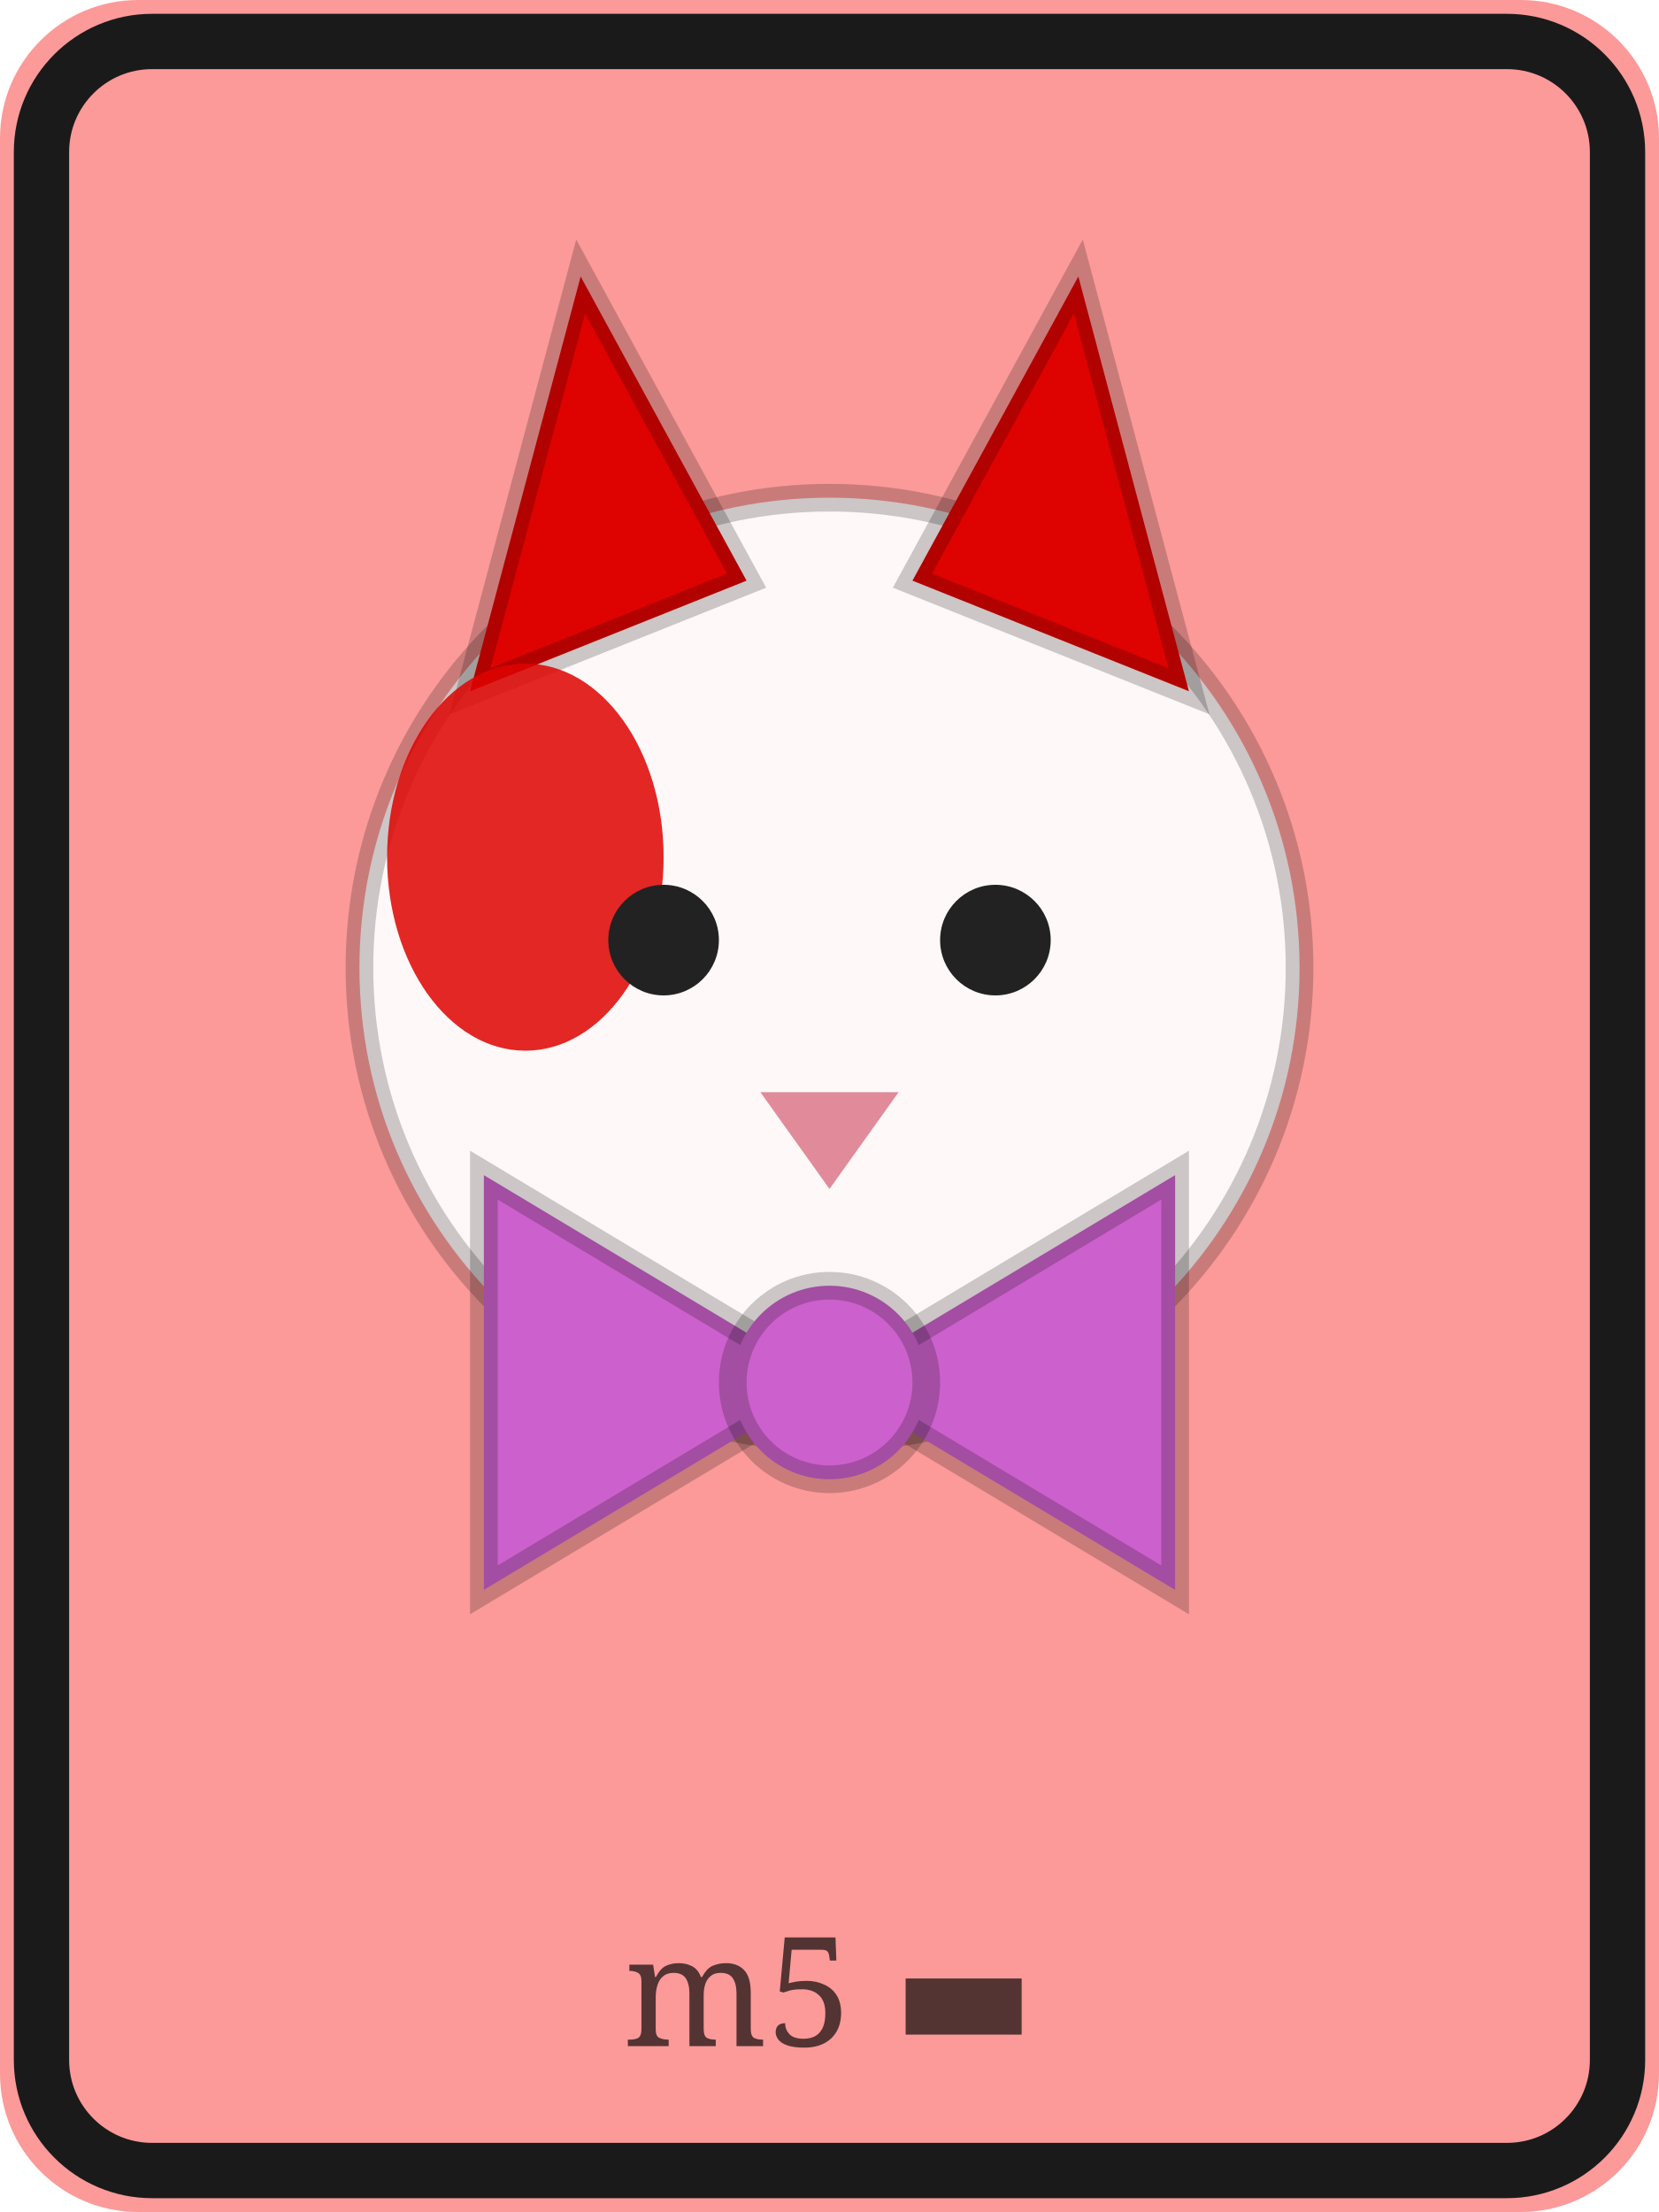
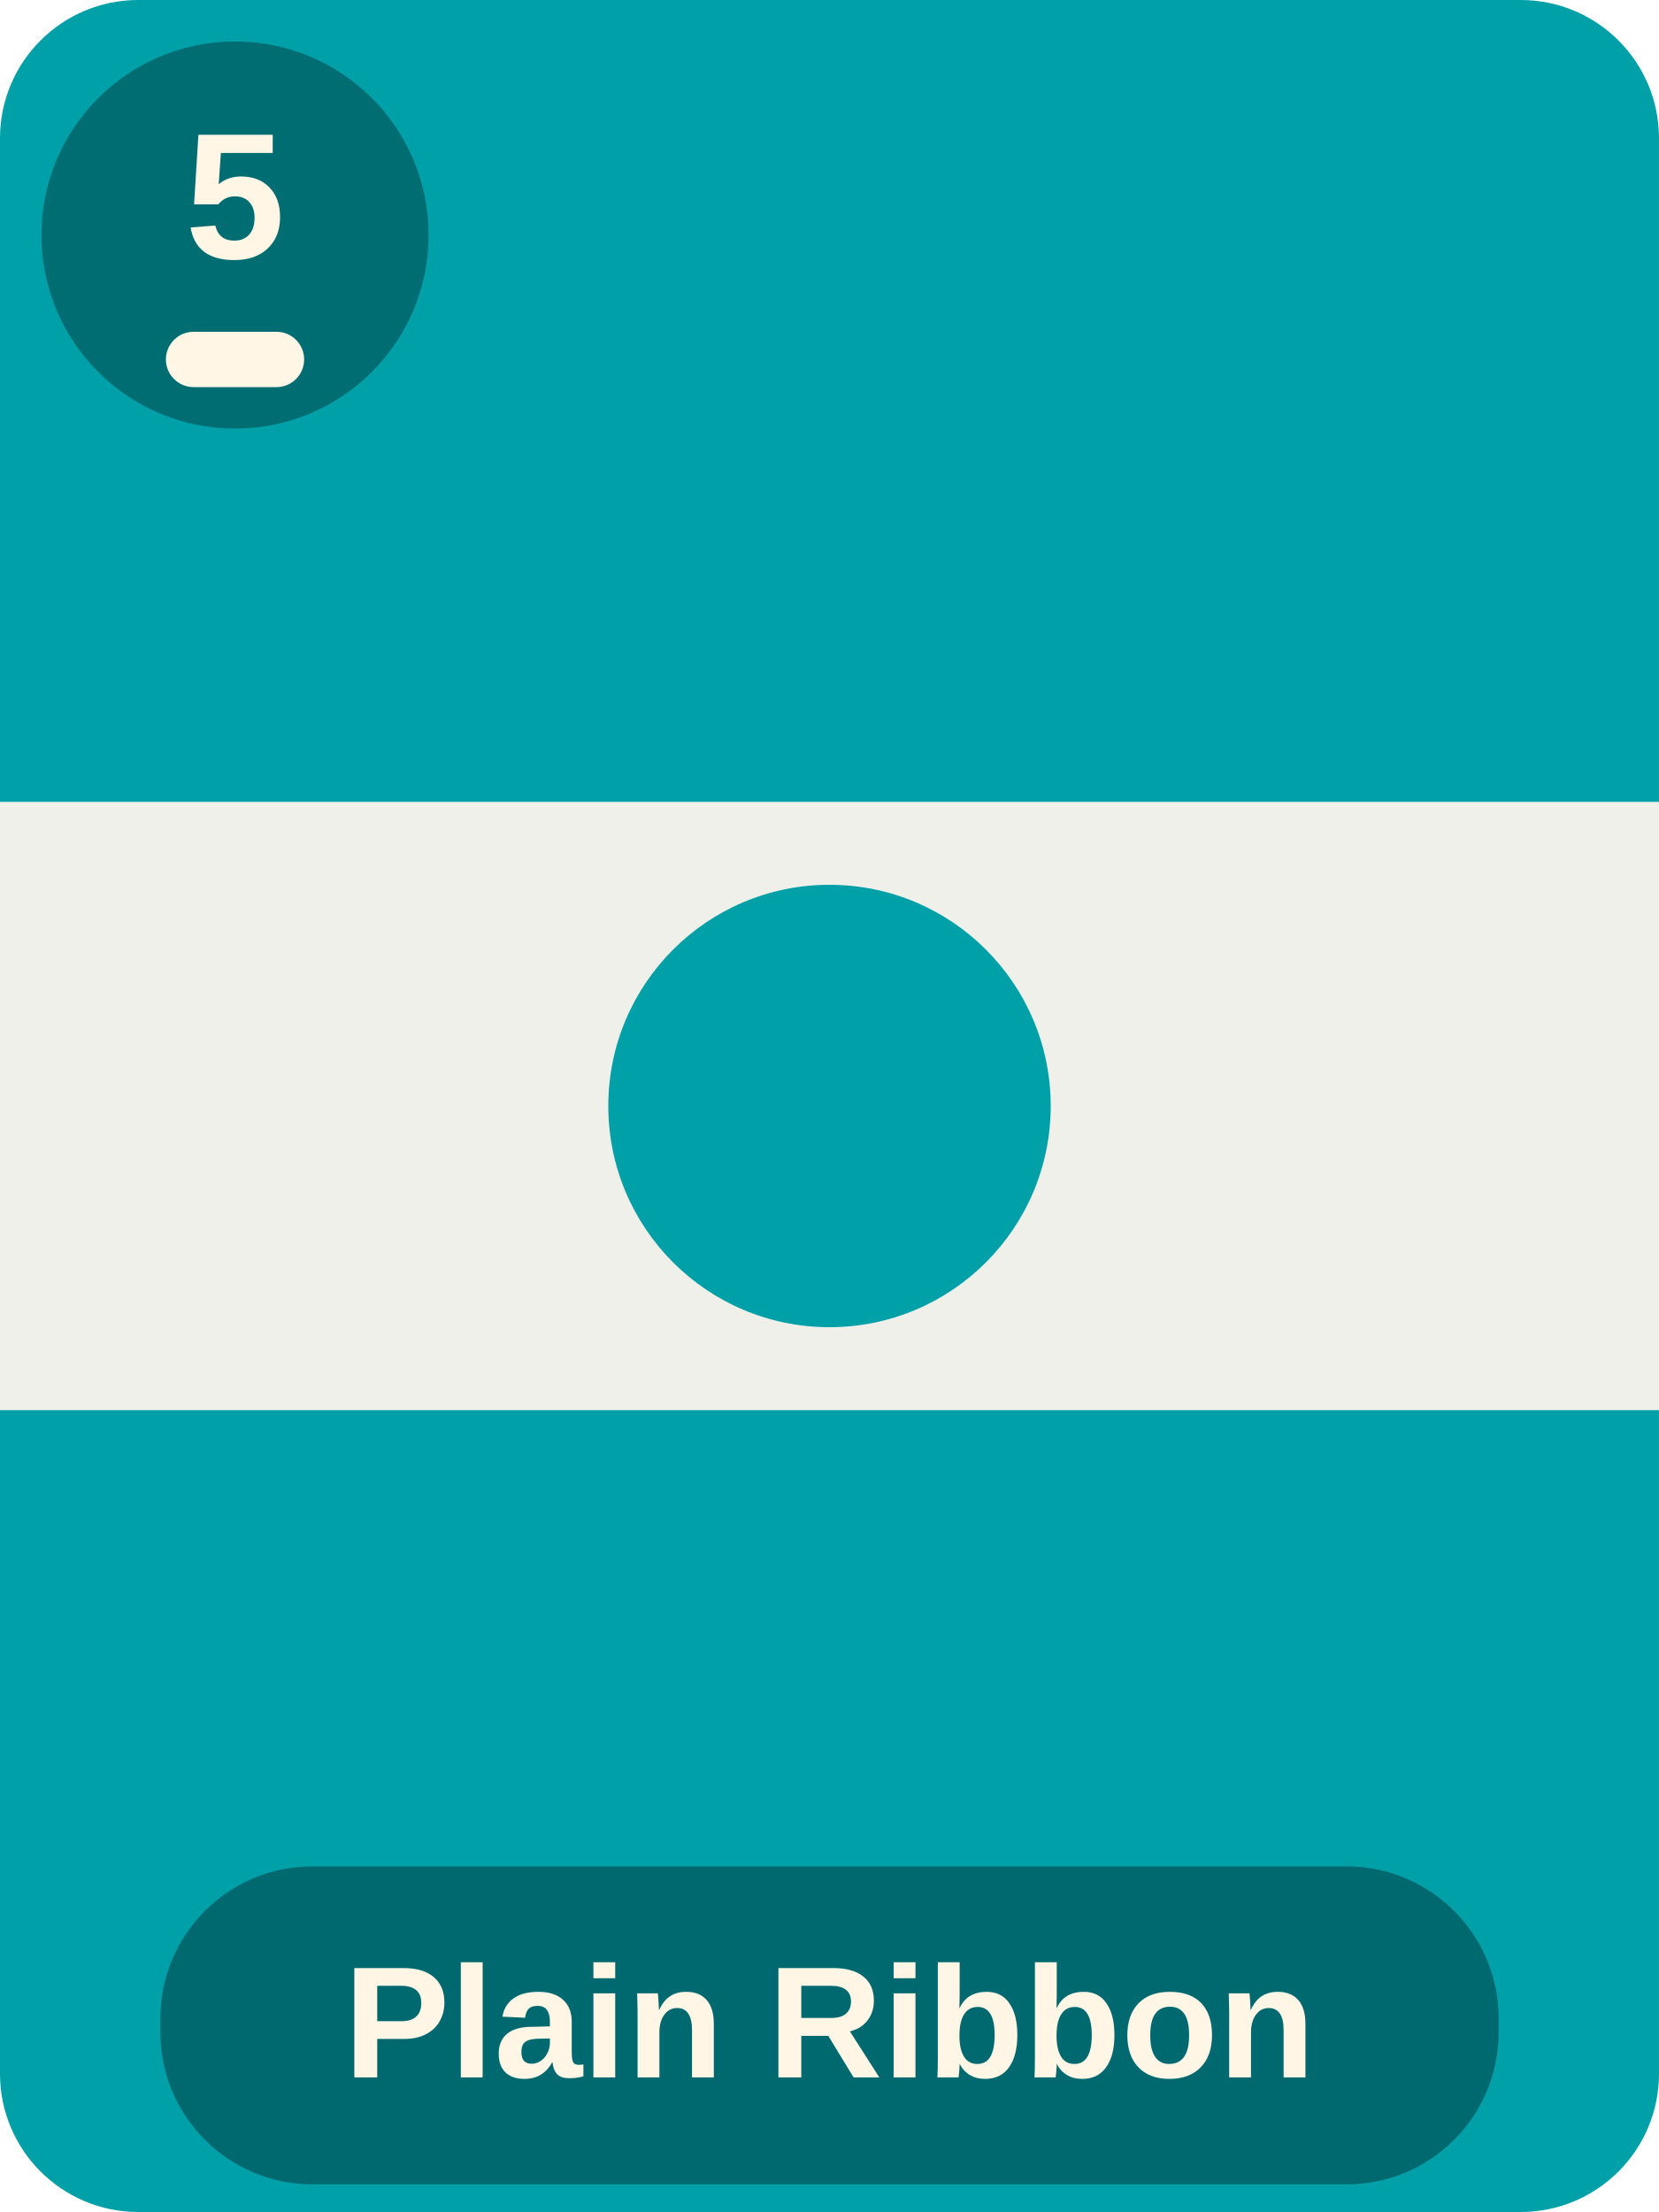
<svg xmlns="http://www.w3.org/2000/svg" viewBox="0 0 120 160">
-   <rect width="120" height="160" rx="10" fill="#FB9A99" />
-   <rect x="3" y="3" width="114" height="154" rx="8" fill="none" stroke="#1a1a1a" stroke-width="4" />
-   <circle cx="60" cy="70" r="34" fill="#ffffffee" stroke="#00000033" stroke-width="2" />
-   <polygon points="34,50 42,20 54,42" fill="#de0200" stroke="#00000033" stroke-width="2" />
-   <polygon points="86,50 78,20 66,42" fill="#de0200" stroke="#00000033" stroke-width="2" />
-   <ellipse cx="38" cy="62" rx="10" ry="14" fill="#de0200" opacity="0.85" />
-   <circle cx="48" cy="68" r="4" fill="#222" />
-   <circle cx="72" cy="68" r="4" fill="#222" />
-   <polygon points="60,86 55,79 65,79" fill="#e08a9a" />
-   <path d="M60,100 L35,85 L35,115 Z" fill="#cc60cc" stroke="#00000033" stroke-width="2" />
-   <path d="M60,100 L85,85 L85,115 Z" fill="#cc60cc" stroke="#00000033" stroke-width="2" />
-   <circle cx="60" cy="100" r="7" fill="#cc60cc" stroke="#00000033" stroke-width="2" />
-   <text x="60" y="148" font-family="Georgia,serif" font-size="11" fill="#000000aa" text-anchor="middle">m5 ▬</text>
+   <rect width="120" height="160" rx="10" fill="#00A0A8" />
+   <rect x="0" y="58" width="120" height="44" fill="#F0F0EA" />
+   <circle cx="60" cy="80" r="16" fill="#00A0A8" />
+   <rect x="11.6" y="135" width="96.8" height="23" rx="11" fill="black" fill-opacity="0.34" />
+   <text x="60" y="147" font-family="system-ui,Arial,sans-serif" font-size="11.5" font-weight="800" fill="#FFF6E5" text-anchor="middle" dominant-baseline="middle">Plain Ribbon</text>
+   <circle cx="17" cy="17" r="14" fill="black" fill-opacity="0.32" />
+   <text x="17" y="15" font-family="system-ui,Arial,sans-serif" font-size="13" font-weight="800" fill="#FFF6E5" text-anchor="middle" dominant-baseline="middle">5</text>
+   <g transform="translate(17,26)">
+     <rect x="-5" y="-2" width="10" height="4" rx="2" fill="#FFF6E5" />
+   </g>
</svg>
